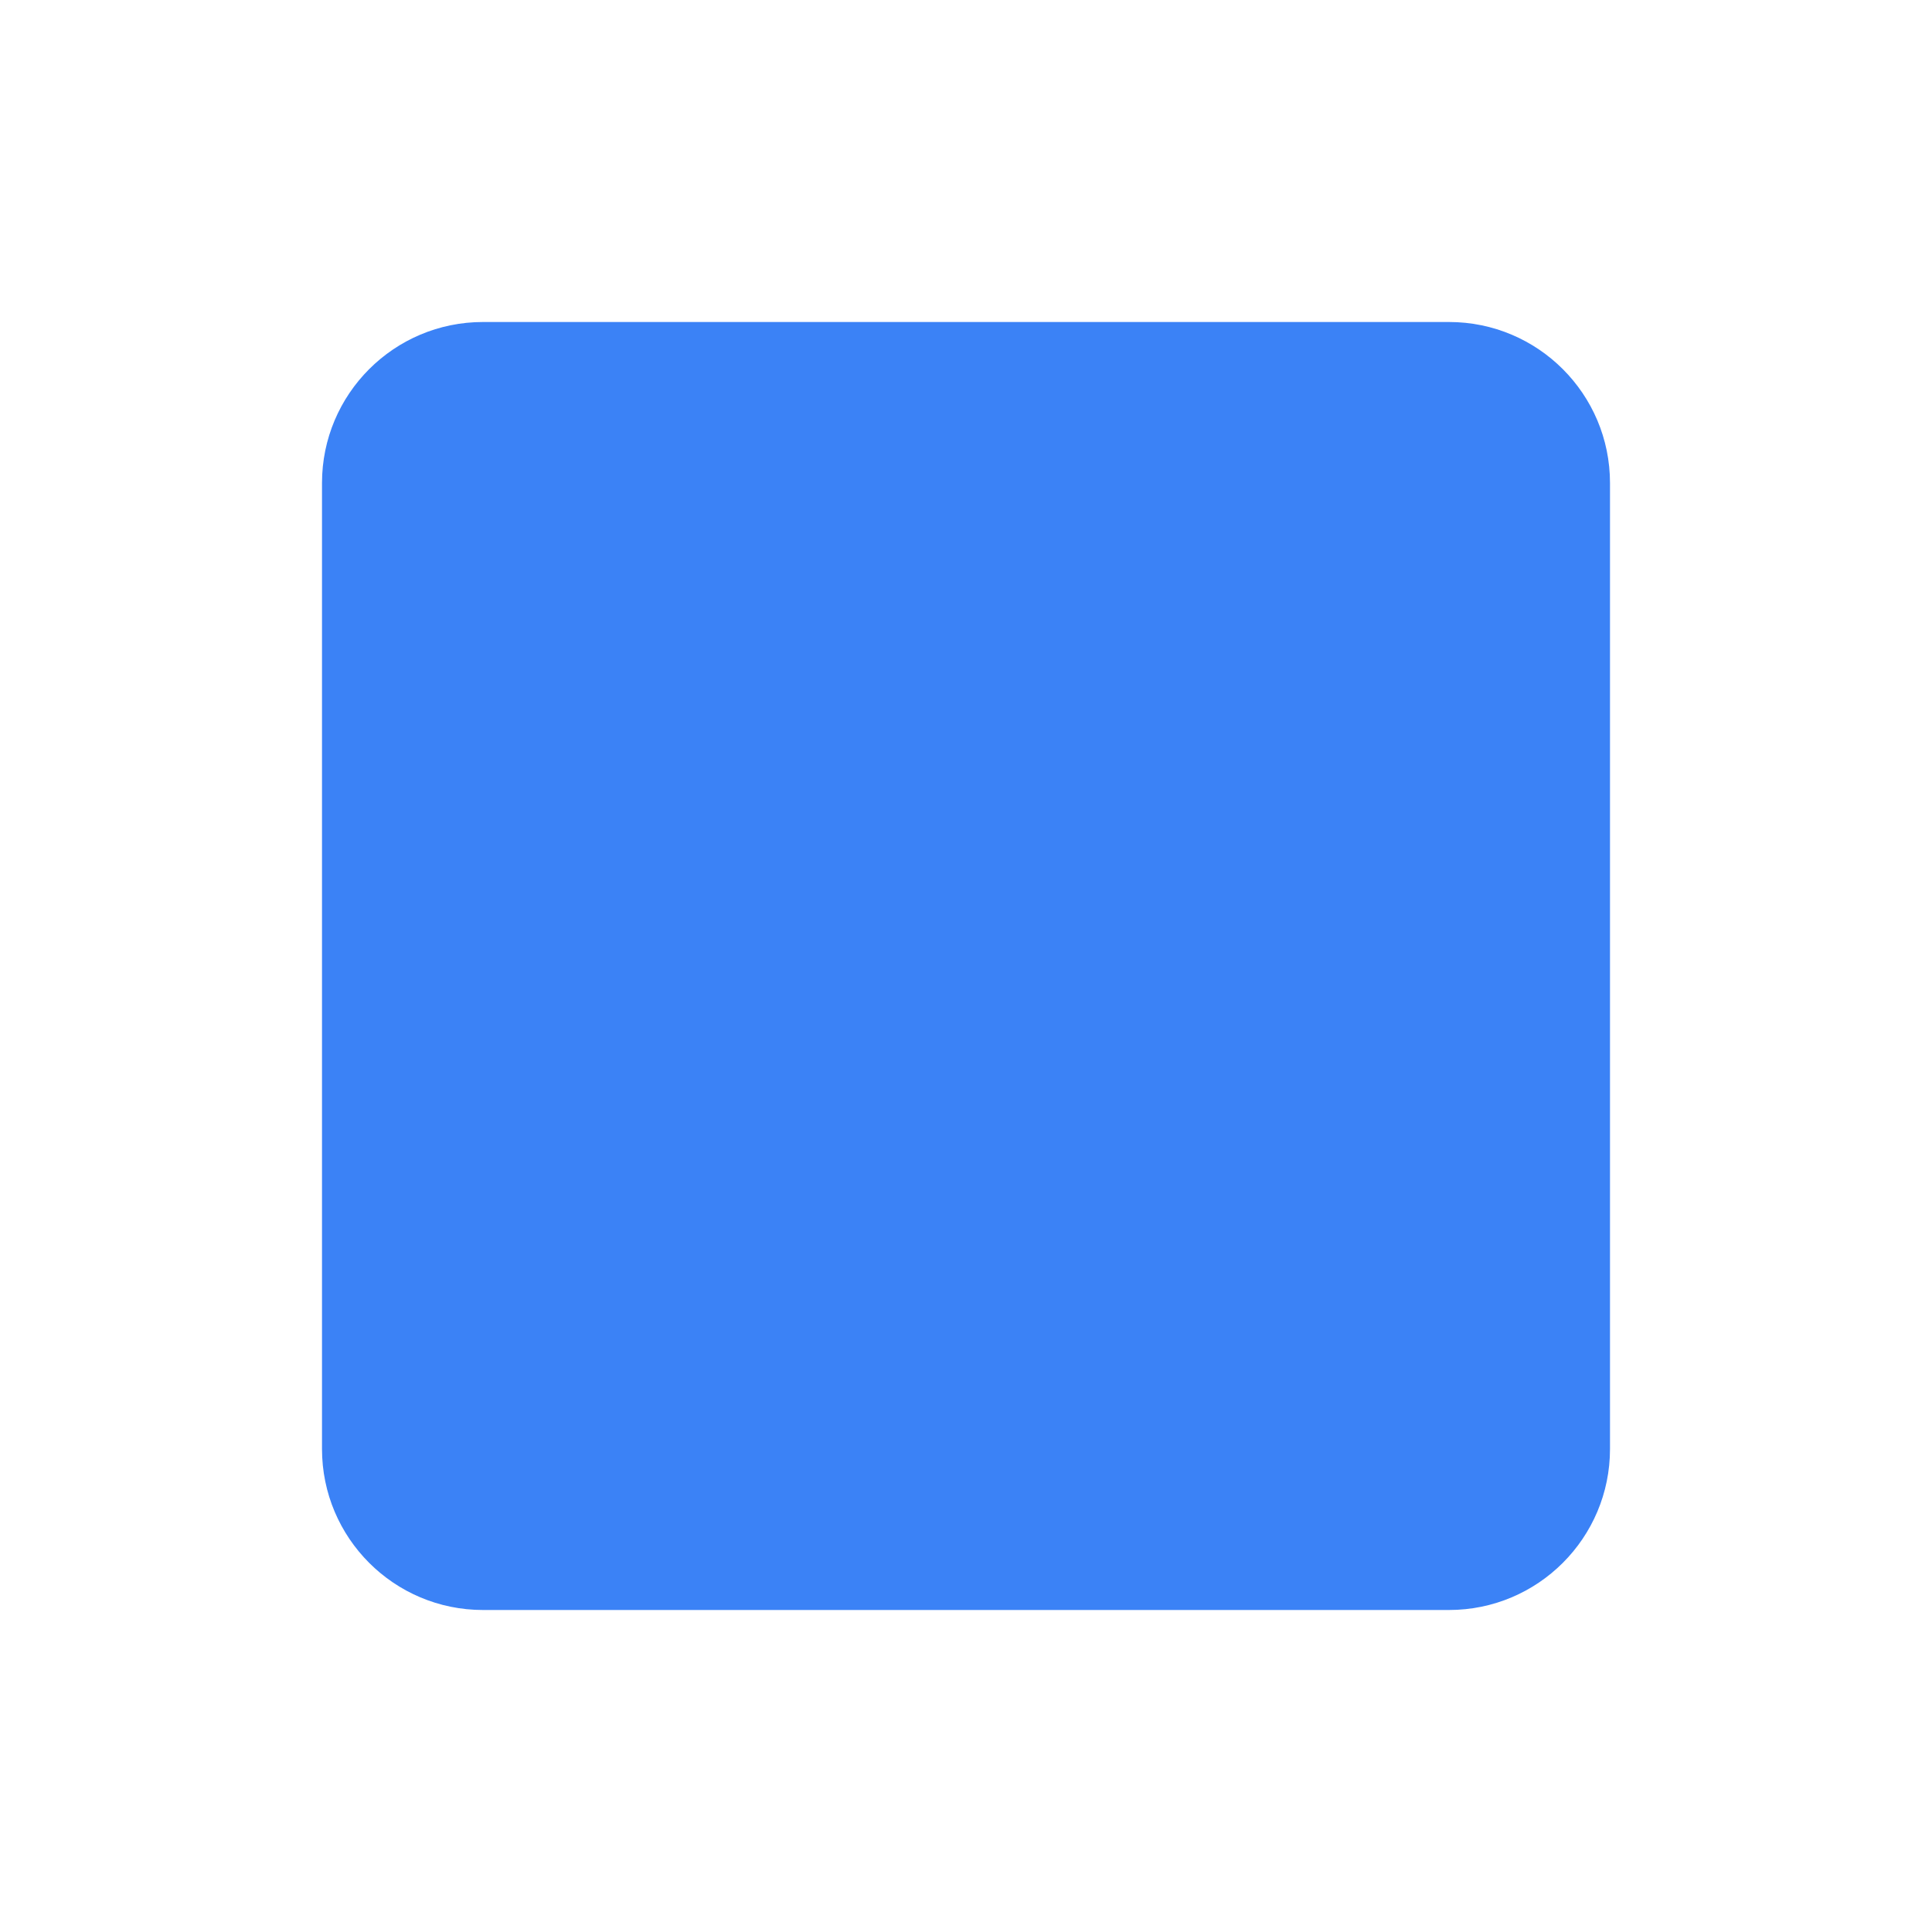
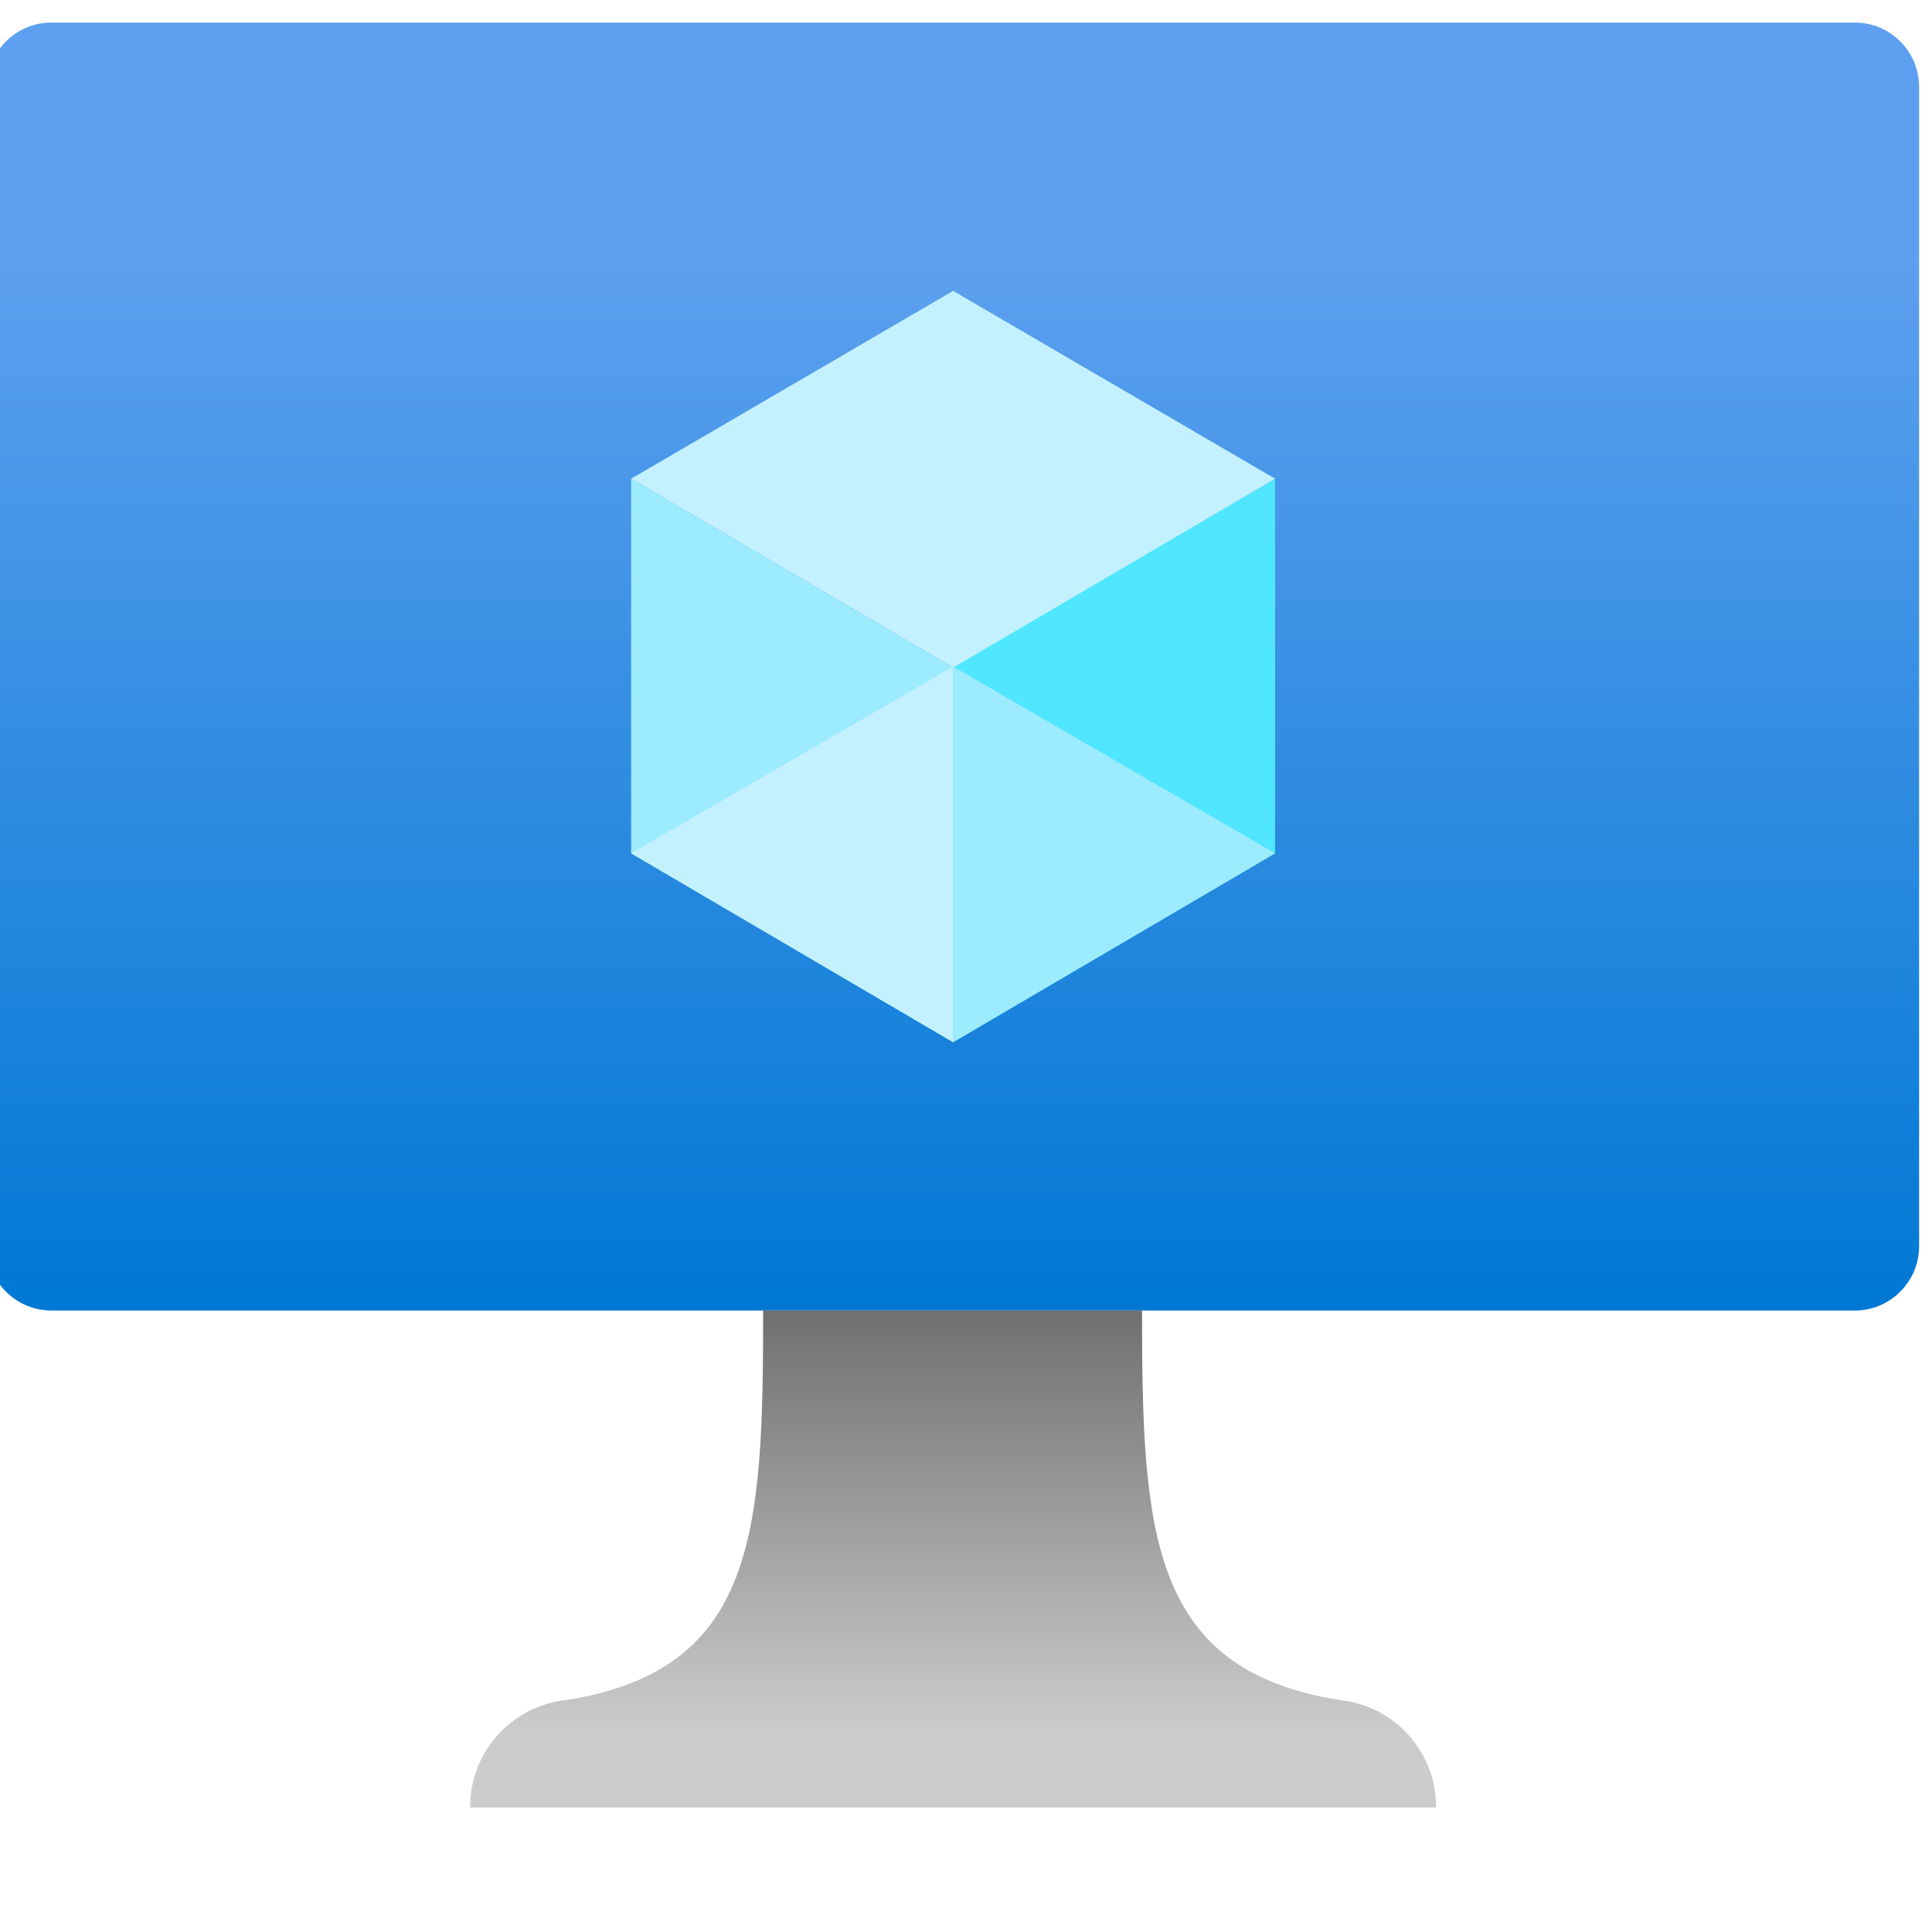
- <svg xmlns="http://www.w3.org/2000/svg" viewBox="0 0 24 24" fill="none" aria-label="Virtual Machine">
-   <g fill="#3B82F6" fill-rule="evenodd">
-     <rect x="4" y="4" width="16" height="16" rx="2" />
-     <circle cx="12" cy="12" r="3" />
-   </g>
+ <svg xmlns="http://www.w3.org/2000/svg" id="fd454f1c-5506-44b8-874e-8814b8b2f70b" width="18" height="18" viewBox="0 0 18 18">
+   <defs>
+     <linearGradient id="f34d9569-2bd0-4002-8f16-3d01d8106cb5" x1="8.88" y1="12.21" x2="8.88" y2="0.21" gradientUnits="userSpaceOnUse">
+       <stop offset="0" stop-color="#0078d4" />
+       <stop offset="0.82" stop-color="#5ea0ef" />
+     </linearGradient>
+     <linearGradient id="bdb45a0b-eb58-4970-a60a-fb2ce314f866" x1="8.88" y1="16.84" x2="8.88" y2="12.21" gradientUnits="userSpaceOnUse">
+       <stop offset="0.15" stop-color="#ccc" />
+       <stop offset="1" stop-color="#707070" />
+     </linearGradient>
+   </defs>
+   <rect x="-0.12" y="0.21" width="18" height="12" rx="0.6" fill="url(#f34d9569-2bd0-4002-8f16-3d01d8106cb5)" />
+   <polygon points="11.88 4.46 11.88 7.95 8.88 9.71 8.88 6.21 11.88 4.46" fill="#50e6ff" />
+   <polygon points="11.88 4.46 8.88 6.22 5.88 4.46 8.88 2.71 11.88 4.46" fill="#c3f1ff" />
+   <polygon points="8.88 6.22 8.88 9.71 5.88 7.95 5.88 4.46 8.88 6.22" fill="#9cebff" />
+   <polygon points="5.88 7.95 8.88 6.21 8.88 9.71 5.88 7.95" fill="#c3f1ff" />
+   <polygon points="11.88 7.95 8.88 6.21 8.88 9.71 11.88 7.95" fill="#9cebff" />
+   <path d="M12.49,15.84c-1.78-.28-1.85-1.56-1.85-3.63H7.11c0,2.07-.06,3.35-1.84,3.63a1,1,0,0,0-.89,1h9A1,1,0,0,0,12.49,15.84Z" fill="url(#bdb45a0b-eb58-4970-a60a-fb2ce314f866)" />
</svg>
